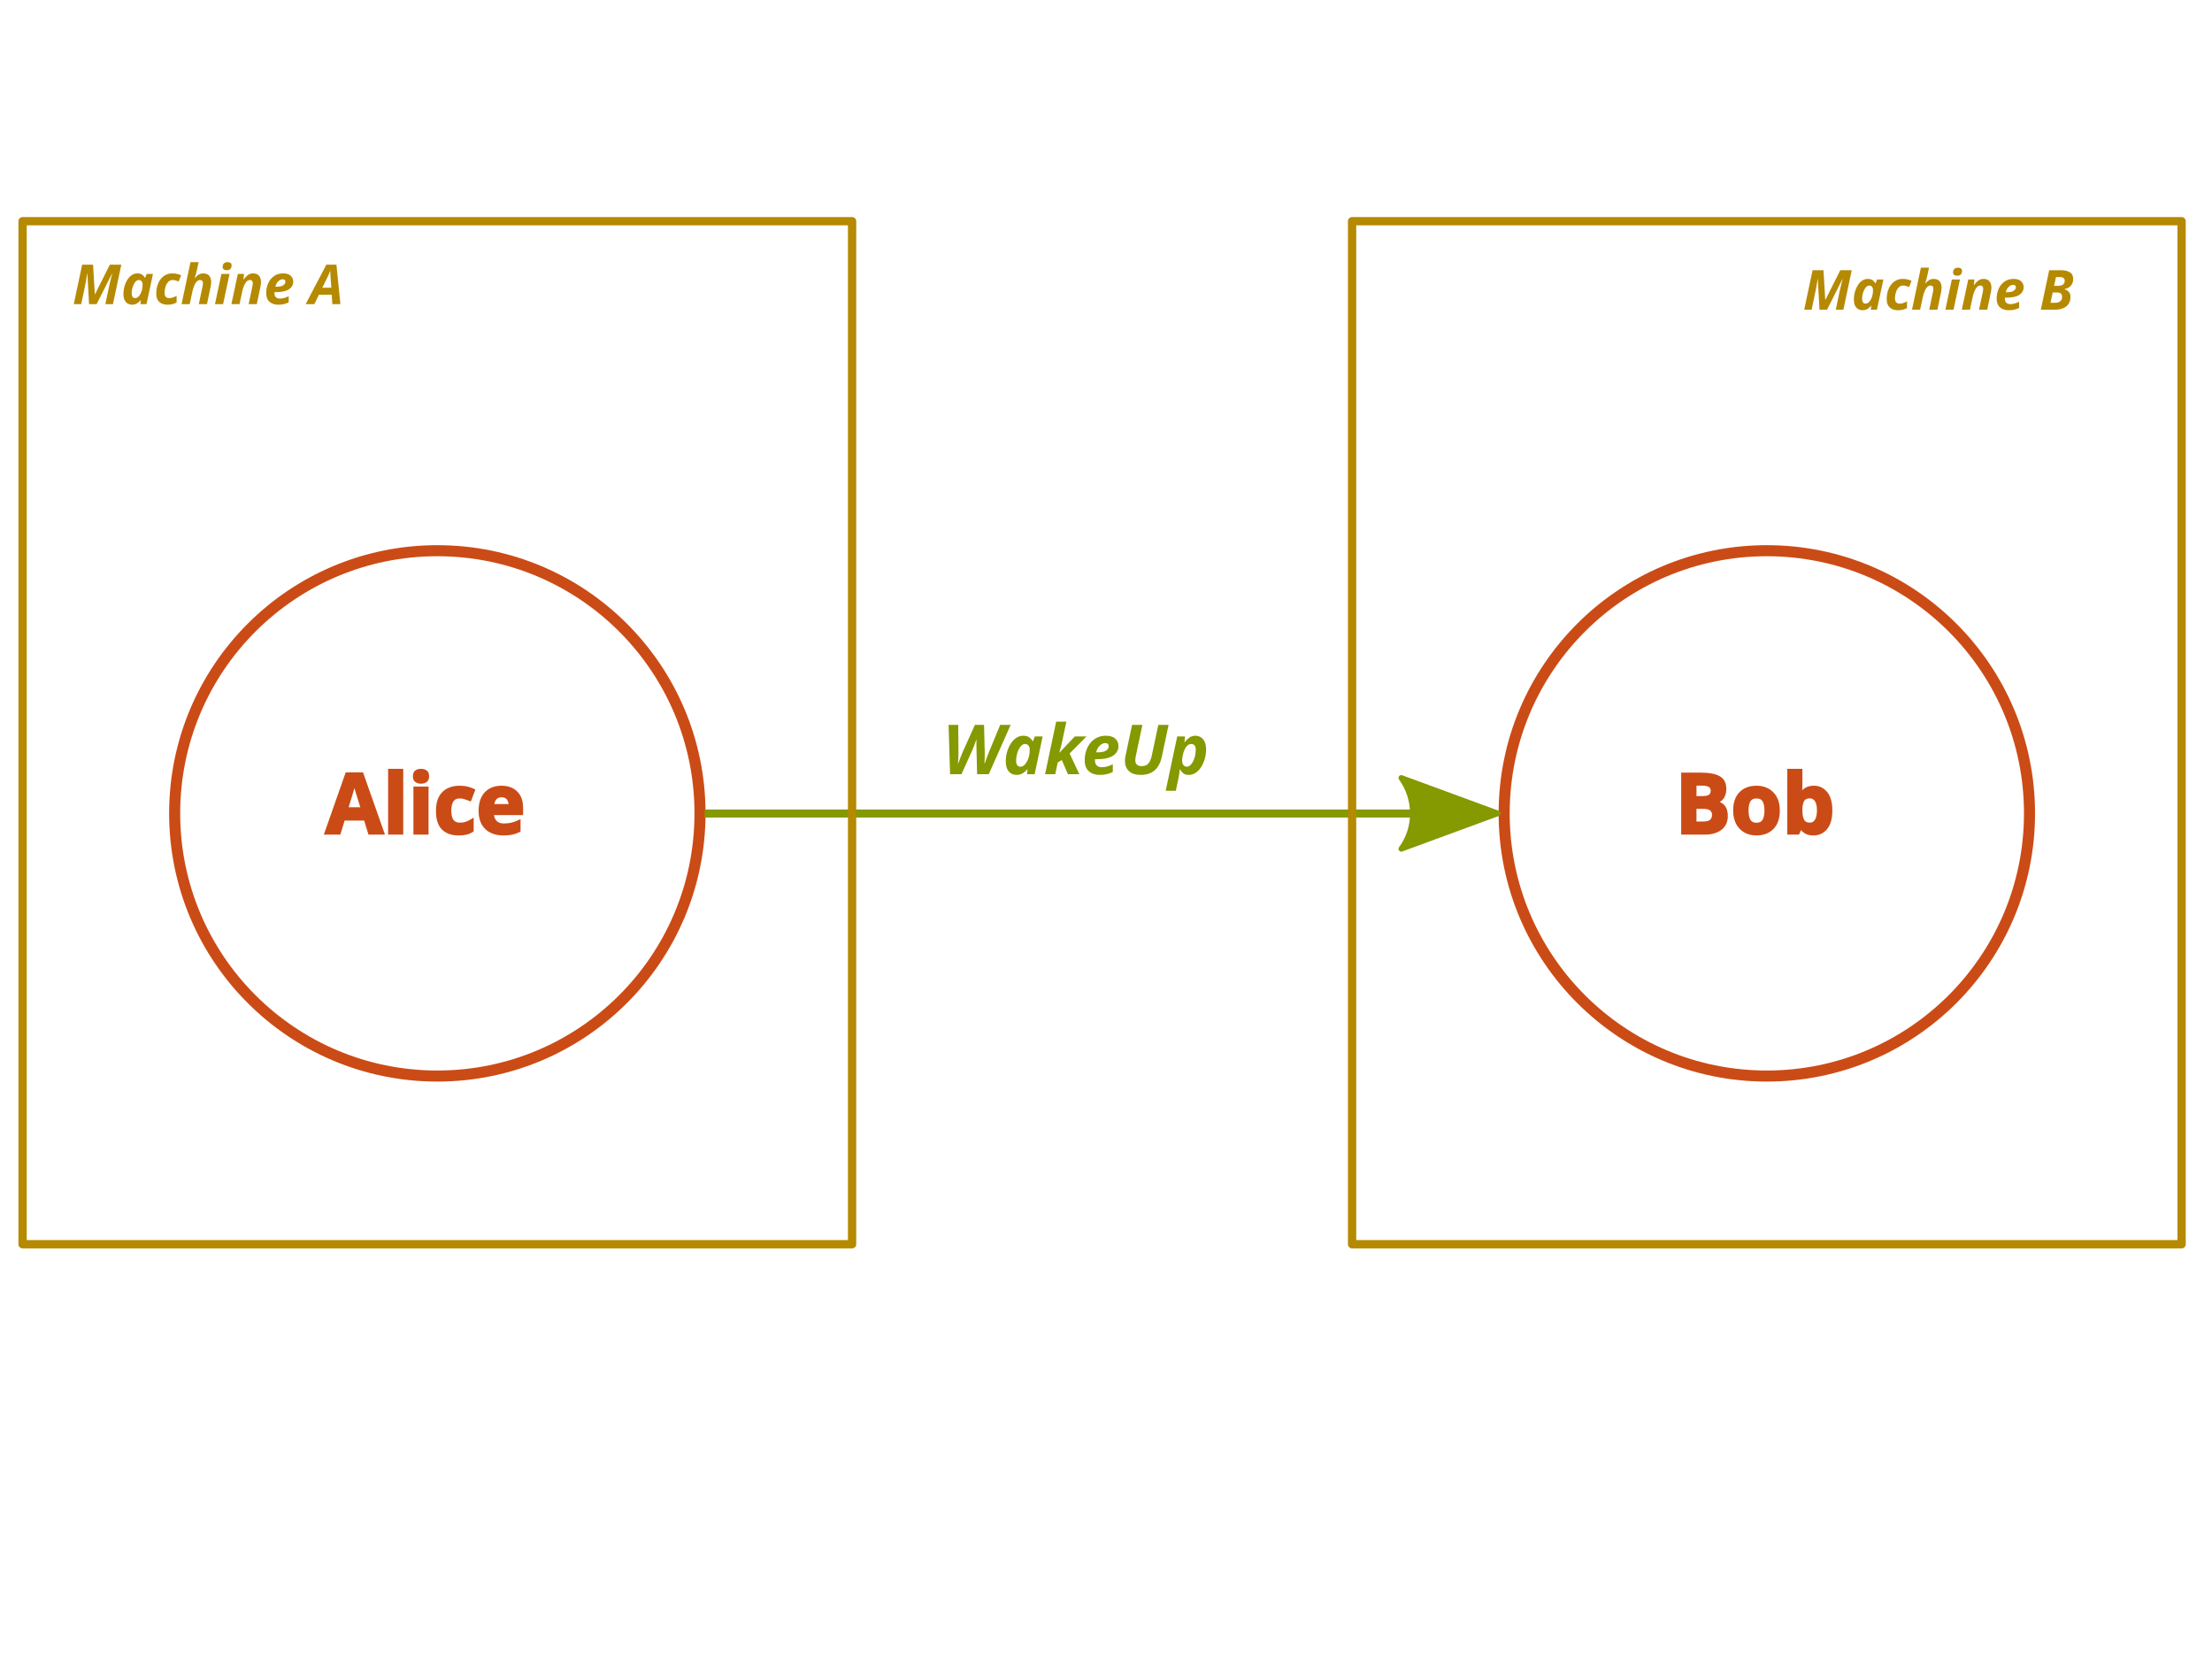
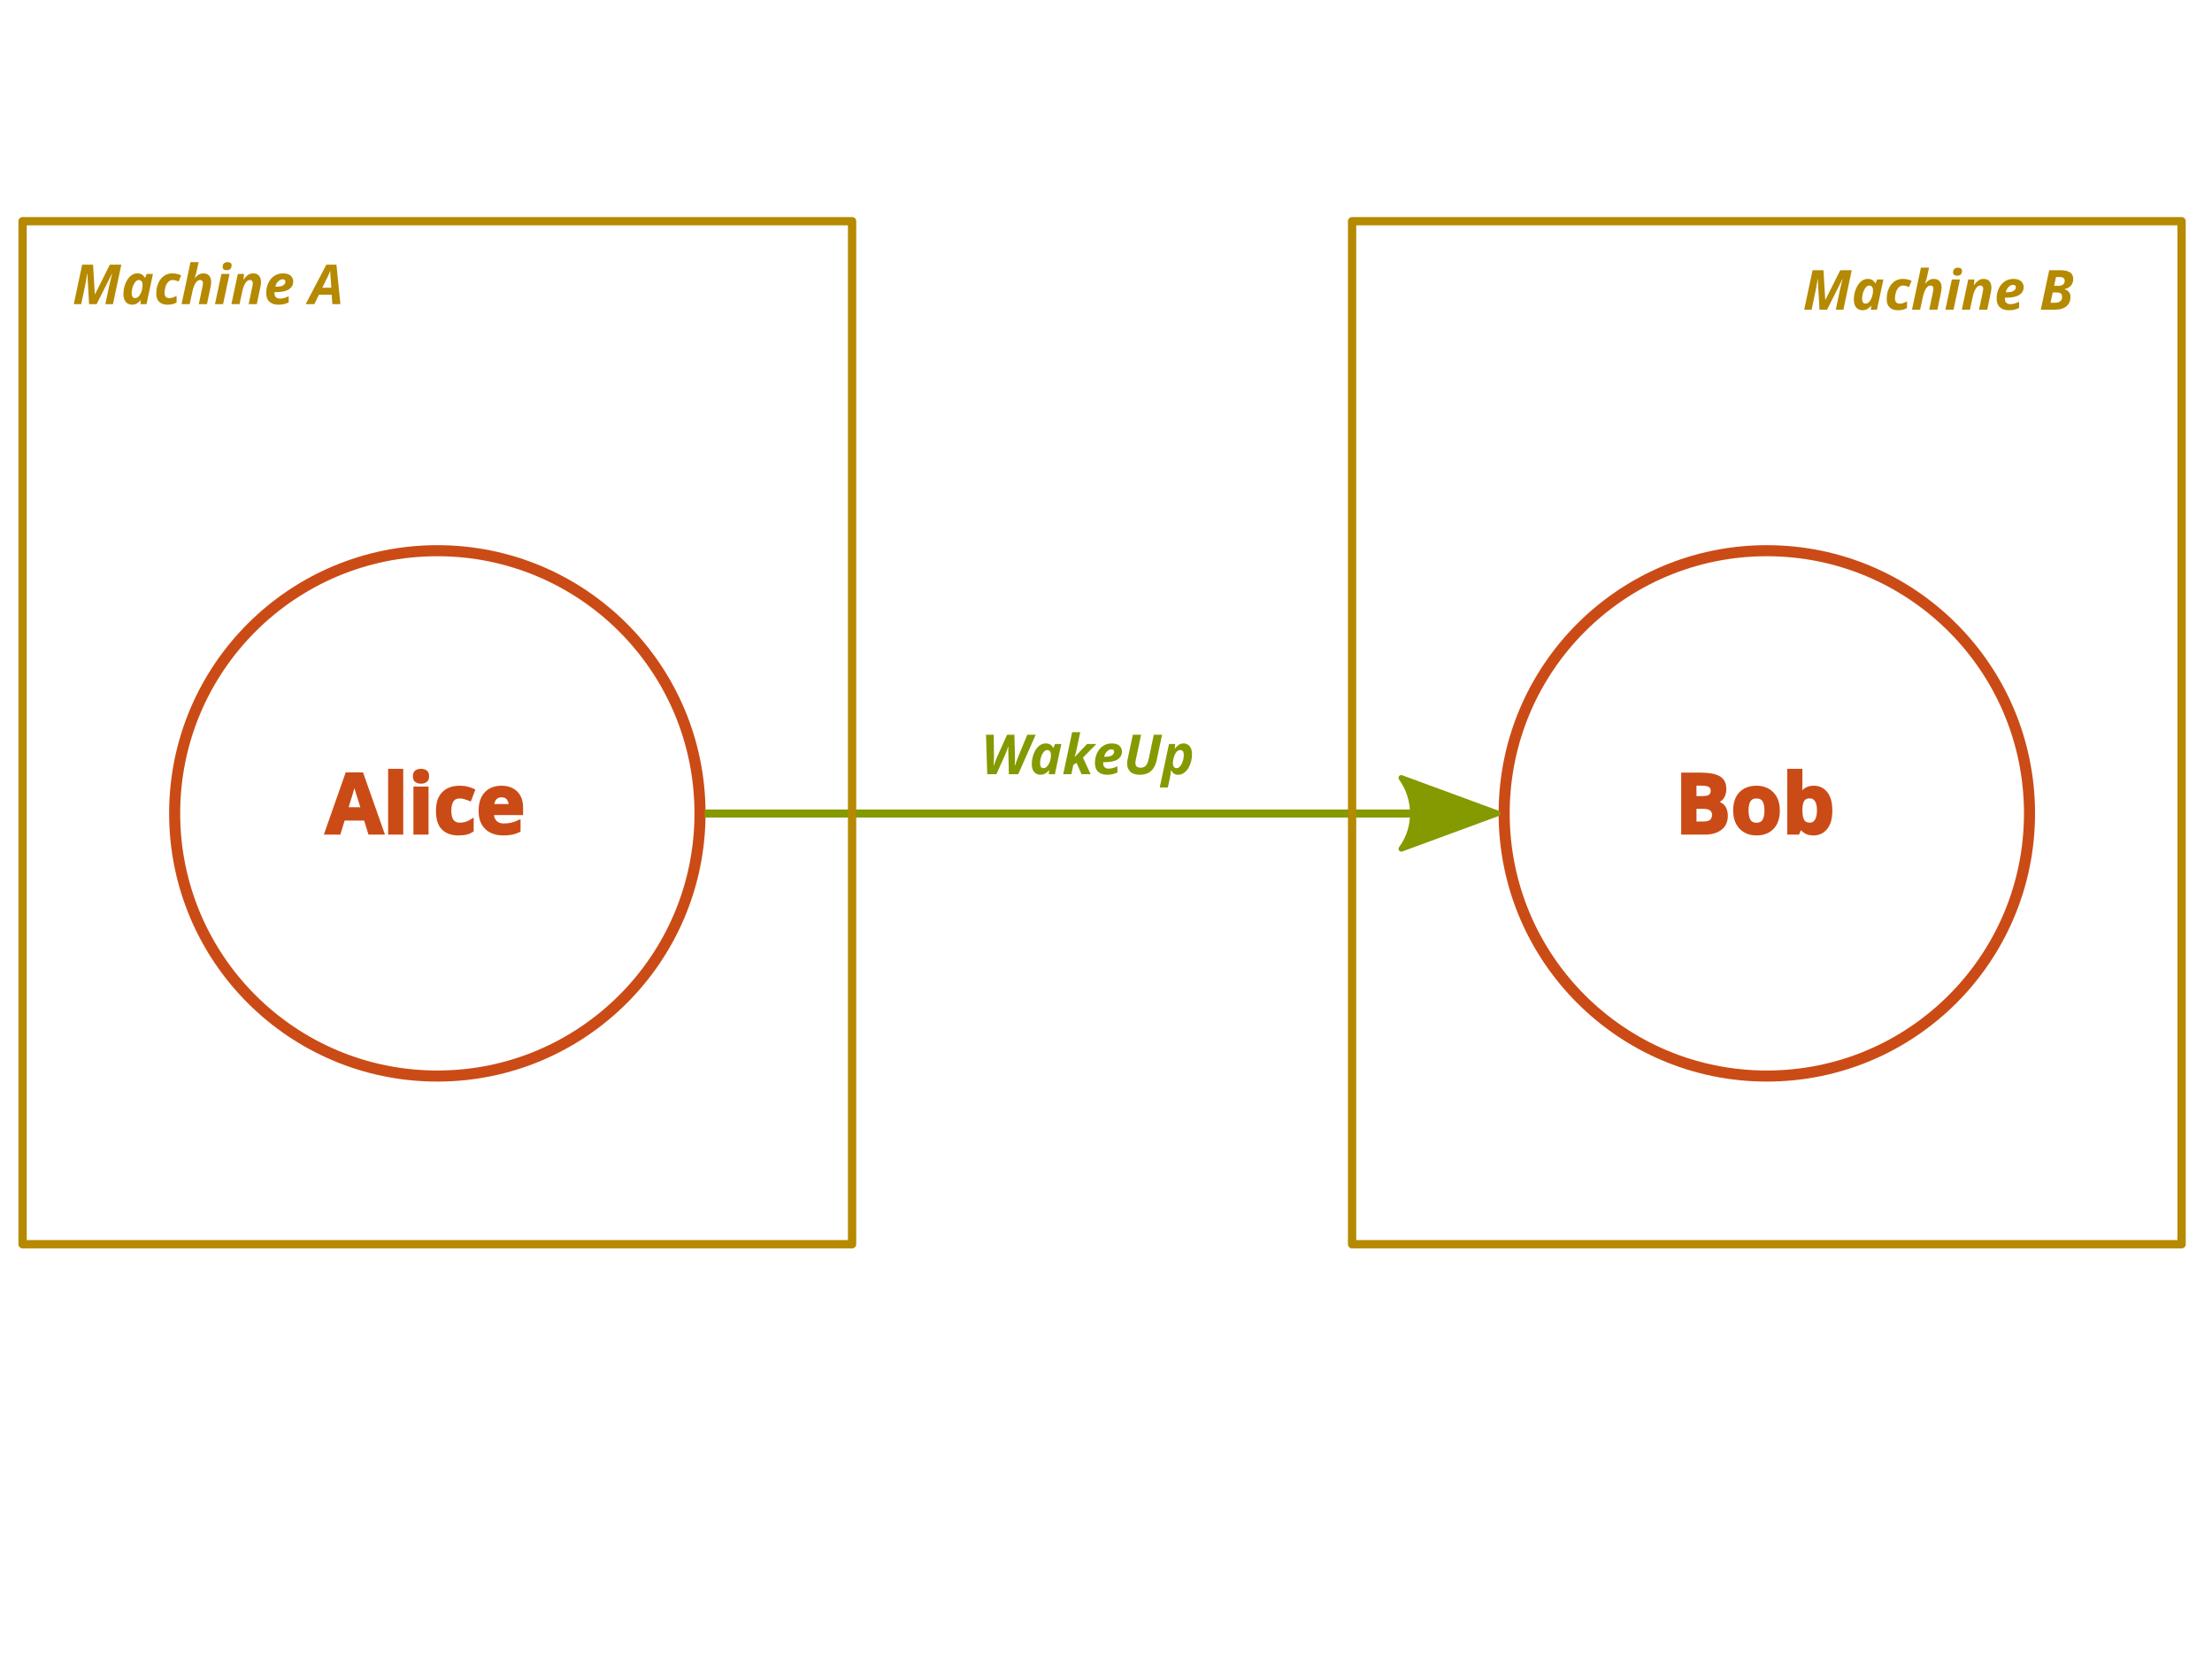
<svg xmlns="http://www.w3.org/2000/svg" width="800" height="600" id="svg4705" version="1.1" viewBox="0 0 800 600">
  <defs id="defs4707">
    <marker orient="auto" refY="0.0" refX="0.0" id="Arrow2Lend" style="overflow:visible;">
      <path id="path6150" style="fill-rule:evenodd;stroke-width:0.625;stroke-linejoin:round;stroke:#859900;stroke-opacity:1;fill:#859900;fill-opacity:1" d="M 8.719,4.034 L -2.207,0.016 L 8.719,-4.002 C 6.973,-1.63 6.983,1.616 8.719,4.034 z " transform="scale(1.1) rotate(180) translate(1,0)" />
    </marker>
  </defs>
  <g id="layer1" style="display:inline">
    <g id="g6118" transform="translate(4,0)">
      <circle cx="154.167" cy="294.167" r="95" id="path5255" style="fill:none;fill-opacity:1;stroke:#cb4b16;stroke-width:4;stroke-linejoin:round;stroke-miterlimit:4;stroke-dasharray:none;stroke-dashoffset:0;stroke-opacity:1" />
      <text id="text6088" y="301.351" x="113.825" style="font-style:normal;font-variant:normal;font-weight:bold;font-stretch:normal;font-size:30px;line-height:125%;font-family:Sans;-inkscape-font-specification:'Sans, Bold';text-align:start;letter-spacing:0px;word-spacing:0px;writing-mode:lr-tb;text-anchor:start;fill:#cb4b16;fill-opacity:1;stroke:#cb4b16;stroke-width:1px;stroke-linecap:butt;stroke-linejoin:miter;stroke-opacity:1" xml:space="preserve">
        <tspan y="301.351" x="113.825" id="tspan6090">Alice</tspan>
      </text>
    </g>
    <g id="g6113" transform="translate(74,0)">
      <circle cx="565" cy="294.167" r="95" id="path5255-6" style="fill:none;fill-opacity:1;stroke:#cb4b16;stroke-width:4;stroke-linejoin:round;stroke-miterlimit:4;stroke-dasharray:none;stroke-dashoffset:0;stroke-opacity:1" />
      <text id="text6088-2" y="301.351" x="531.821" style="font-style:normal;font-variant:normal;font-weight:bold;font-stretch:normal;font-size:30px;line-height:125%;font-family:Sans;-inkscape-font-specification:'Sans, Bold';text-align:start;letter-spacing:0px;word-spacing:0px;writing-mode:lr-tb;text-anchor:start;fill:#cb4b16;fill-opacity:1;stroke:#cb4b16;stroke-width:1px;stroke-linecap:butt;stroke-linejoin:miter;stroke-opacity:1" xml:space="preserve">
        <tspan y="301.351" x="531.821" id="tspan6090-5">Bob</tspan>
      </text>
    </g>
    <path style="fill:none;fill-opacity:1;fill-rule:evenodd;stroke:#859900;stroke-width:2.906;stroke-linecap:butt;stroke-linejoin:miter;stroke-miterlimit:4;stroke-dasharray:none;stroke-opacity:1;marker-end:url(#Arrow2Lend)" d="m 254.833,294.219 283.024,0" id="path6123" />
-     <text xml:space="preserve" style="font-style:italic;font-variant:normal;font-weight:bold;font-stretch:normal;font-size:25px;line-height:125%;font-family:Sans;-inkscape-font-specification:'Sans, Bold Italic';text-align:start;letter-spacing:0px;word-spacing:0px;writing-mode:lr-tb;text-anchor:start;fill:#859900;fill-opacity:1;stroke:none;stroke-width:1px;stroke-linecap:butt;stroke-linejoin:miter;stroke-opacity:1" x="340.811" y="280" id="text6477">
-       <tspan id="tspan6479" x="340.811" y="280">WakeUp</tspan>
+     <text xml:space="preserve" style="font-style:italic;font-variant:normal;font-weight:bold;font-stretch:normal;font-size:20px;line-height:125%;font-family:Sans;-inkscape-font-specification:'Sans, Bold Italic';text-align:start;letter-spacing:0px;word-spacing:0px;writing-mode:lr-tb;text-anchor:start;fill:#859900;fill-opacity:1;stroke:none;stroke-width:1px;stroke-linecap:butt;stroke-linejoin:miter;stroke-opacity:1" x="354.811" y="280" id="text6477">
+       <tspan id="tspan6479" x="354.811" y="280">WakeUp</tspan>
    </text>
  </g>
  <g id="layer2" style="display:inline">
    <rect style="fill:none;fill-opacity:1;stroke:#b58900;stroke-width:3;stroke-linejoin:round;stroke-miterlimit:4;stroke-dasharray:none;stroke-dashoffset:0;stroke-opacity:1" id="rect6787-3" width="300" height="370" x="489" y="80" />
    <text xml:space="preserve" style="font-style:italic;font-variant:normal;font-weight:bold;font-stretch:normal;font-size:20px;line-height:125%;font-family:Sans;-inkscape-font-specification:'Sans, Bold Italic';text-align:start;letter-spacing:0px;word-spacing:0px;writing-mode:lr-tb;text-anchor:start;fill:#b58900;fill-opacity:1;stroke:none;stroke-width:1px;stroke-linecap:butt;stroke-linejoin:miter;stroke-opacity:1" x="652" y="112" id="text6789-4">
      <tspan id="tspan6791-0" x="652" y="112">Machine B</tspan>
    </text>
    <rect style="fill:none;fill-opacity:1;stroke:#b58900;stroke-width:3;stroke-linejoin:round;stroke-miterlimit:4;stroke-dasharray:none;stroke-dashoffset:0;stroke-opacity:1" id="rect6787" width="300" height="370" x="8.167" y="80" />
    <text xml:space="preserve" style="font-style:italic;font-variant:normal;font-weight:bold;font-stretch:normal;font-size:20px;line-height:125%;font-family:Sans;-inkscape-font-specification:'Sans, Bold Italic';text-align:start;letter-spacing:0px;word-spacing:0px;writing-mode:lr-tb;text-anchor:start;fill:#b58900;fill-opacity:1;stroke:none;stroke-width:1px;stroke-linecap:butt;stroke-linejoin:miter;stroke-opacity:1" x="26.167" y="110" id="text6789">
      <tspan id="tspan6791" x="26.167" y="110">Machine A</tspan>
    </text>
  </g>
</svg>
